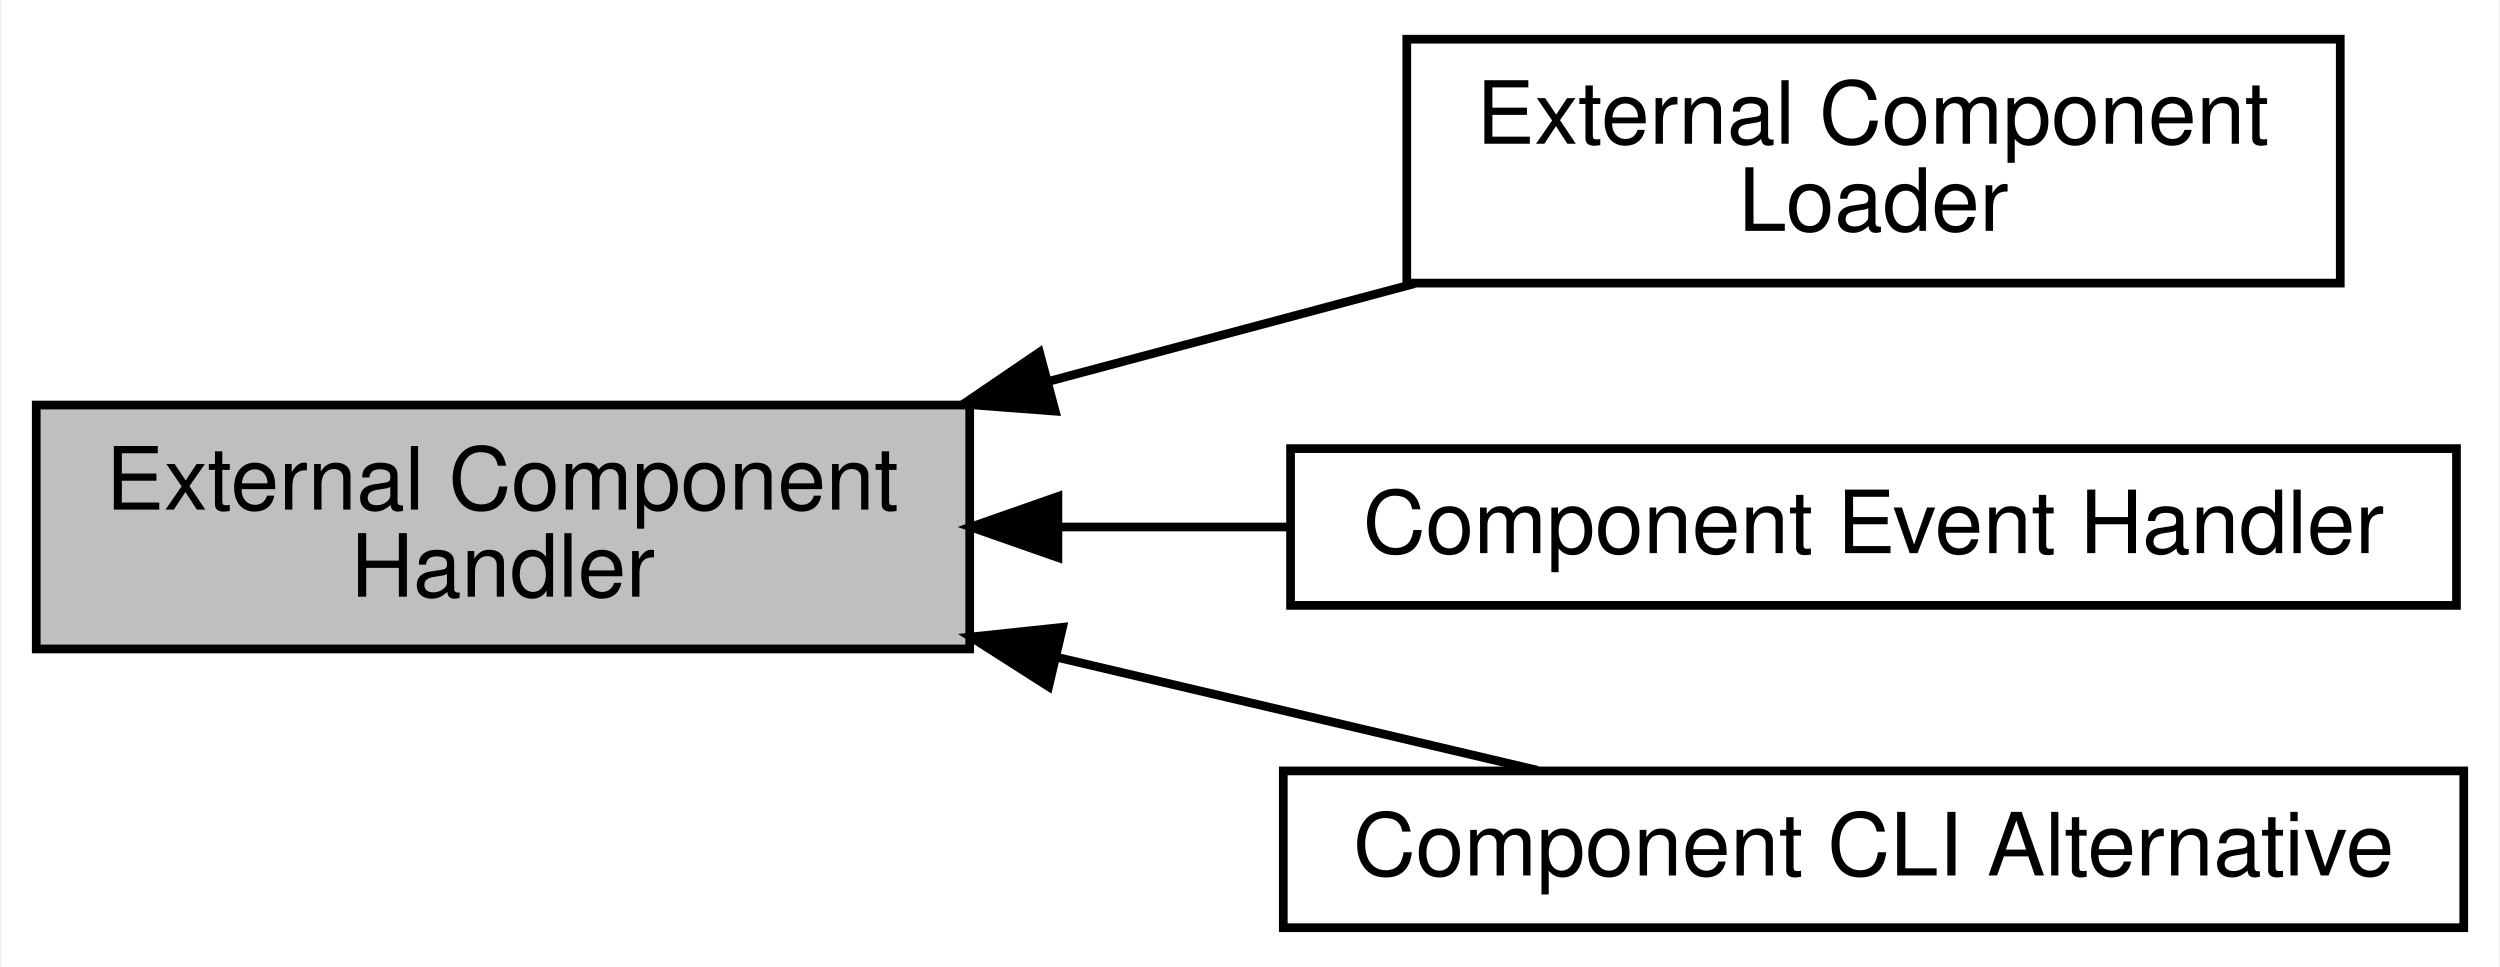
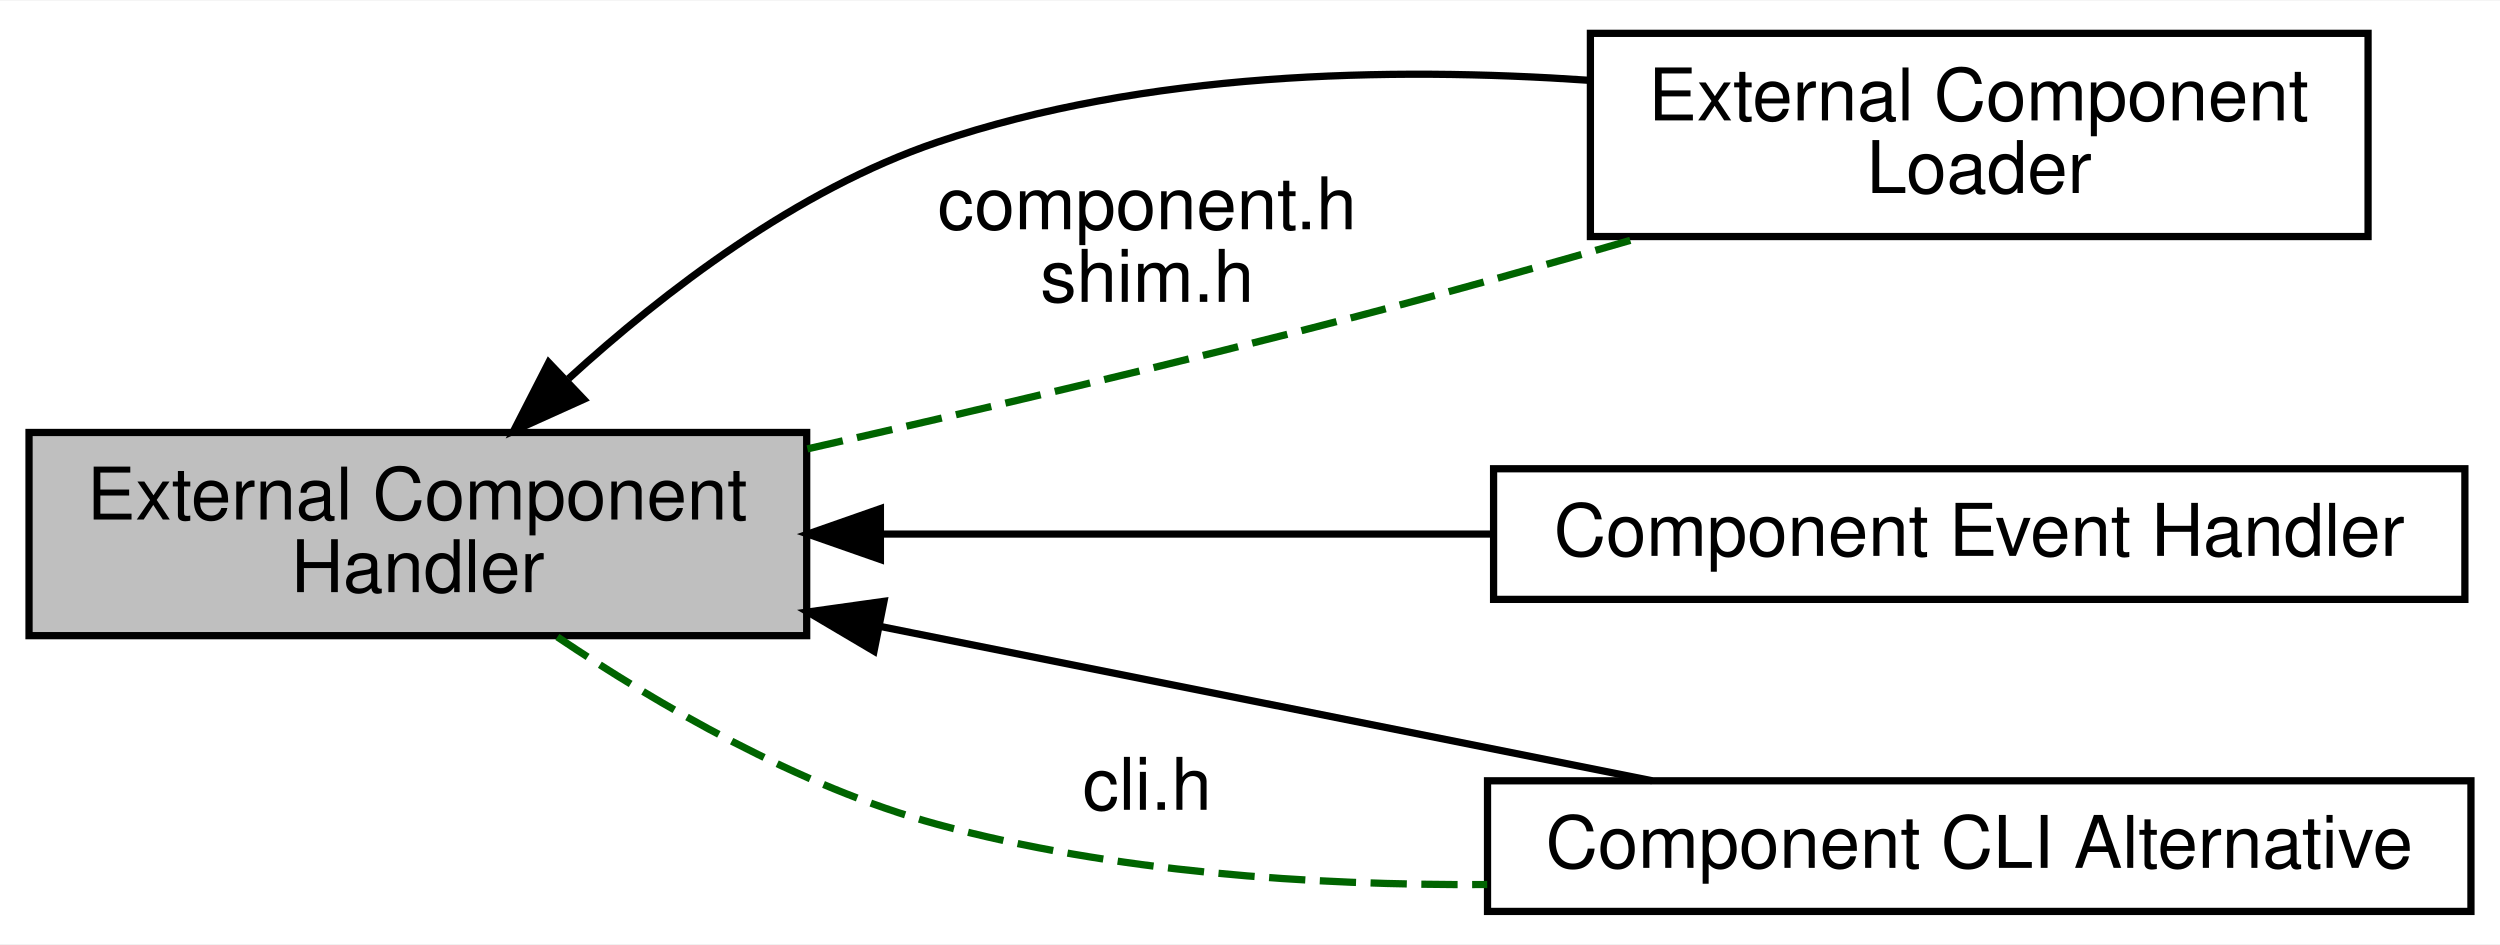
- <svg xmlns="http://www.w3.org/2000/svg" xmlns:xlink="http://www.w3.org/1999/xlink" width="287pt" height="111pt" viewBox="0.00 0.00 286.68 111.00">
-   <g id="graph0" class="graph" transform="scale(1 1) rotate(0) translate(4 107)">
-     <polygon fill="#ffffff" stroke="transparent" points="-4,4 -4,-107 282.679,-107 282.679,4 -4,4" />
+ <svg xmlns="http://www.w3.org/2000/svg" xmlns:xlink="http://www.w3.org/1999/xlink" width="344pt" height="130pt" viewBox="0.00 0.00 344.50 130.00">
+   <g id="graph0" class="graph" transform="scale(1 1) rotate(0) translate(4 126)">
+     <polygon fill="#ffffff" stroke="transparent" points="-4,4 -4,-126 340.496,-126 340.496,4 -4,4" />
    <g id="node1" class="node">
      <g id="a_node1">
        <a xlink:href="group__compnt__load.html" target="_top" xlink:title="Functions to execute an external component. ">
-           <polygon fill="#ffffff" stroke="#000000" points="157.339,-74.5 157.339,-102.5 264.502,-102.5 264.502,-74.5 157.339,-74.5" />
-           <text text-anchor="start" x="165.339" y="-90.5" font-family="Helvetica,sans-Serif" font-size="10.00" fill="#000000">External Component</text>
-           <text text-anchor="middle" x="210.92" y="-80.5" font-family="Helvetica,sans-Serif" font-size="10.00" fill="#000000"> Loader</text>
+           <polygon fill="#ffffff" stroke="#000000" points="215.157,-93.5 215.157,-121.5 322.319,-121.5 322.319,-93.5 215.157,-93.5" />
+           <text text-anchor="start" x="223.157" y="-109.5" font-family="Helvetica,sans-Serif" font-size="10.00" fill="#000000">External Component</text>
+           <text text-anchor="middle" x="268.738" y="-99.5" font-family="Helvetica,sans-Serif" font-size="10.00" fill="#000000"> Loader</text>
        </a>
      </g>
    </g>
    <g id="node2" class="node">
-       <polygon fill="#bfbfbf" stroke="#000000" points="0,-32.5 0,-60.5 107.162,-60.5 107.162,-32.5 0,-32.5" />
-       <text text-anchor="start" x="8" y="-48.5" font-family="Helvetica,sans-Serif" font-size="10.00" fill="#000000">External Component</text>
-       <text text-anchor="middle" x="53.581" y="-38.5" font-family="Helvetica,sans-Serif" font-size="10.00" fill="#000000"> Handler</text>
+       <polygon fill="#bfbfbf" stroke="#000000" points="0,-38.5 0,-66.5 107.162,-66.5 107.162,-38.5 0,-38.5" />
+       <text text-anchor="start" x="8" y="-54.5" font-family="Helvetica,sans-Serif" font-size="10.00" fill="#000000">External Component</text>
+       <text text-anchor="middle" x="53.581" y="-44.5" font-family="Helvetica,sans-Serif" font-size="10.00" fill="#000000"> Handler</text>
    </g>
    <g id="edge3" class="edge">
-       <path fill="none" stroke="#000000" d="M116.366,-63.26C130.241,-66.964 144.804,-70.851 158.23,-74.435" />
-       <polygon fill="#000000" stroke="#000000" points="116.975,-59.8 106.41,-60.602 115.169,-66.563 116.975,-59.8" />
+       <path fill="none" stroke="#000000" d="M74.346,-73.914C87.6,-86.003 105.871,-99.965 125.162,-106.5 153.729,-116.178 187.367,-116.93 214.9,-115.033" />
+       <polygon fill="#000000" stroke="#000000" points="76.435,-71.07 66.778,-66.712 71.609,-76.141 76.435,-71.07" />
+     </g>
+     <g id="edge5" class="edge">
+       <path fill="none" stroke="#006400" stroke-dasharray="5,2" d="M107.259,-64.239C130.598,-69.525 158.214,-76.025 182.98,-82.5 195.733,-85.835 209.472,-89.711 222.135,-93.401" />
+       <text text-anchor="middle" x="154.071" y="-94.5" font-family="Helvetica,sans-Serif" font-size="10.00" fill="#000000">component.h</text>
+       <text text-anchor="middle" x="154.071" y="-84.5" font-family="Helvetica,sans-Serif" font-size="10.00" fill="#000000">shim.h</text>
    </g>
    <g id="node3" class="node">
      <g id="a_node3">
        <a xlink:href="group__compnt__event.html" target="_top" xlink:title="Functions to manage events for external components. ">
-           <polygon fill="#ffffff" stroke="#000000" points="143.997,-37.5 143.997,-55.5 277.844,-55.5 277.844,-37.5 143.997,-37.5" />
-           <text text-anchor="middle" x="210.92" y="-43.5" font-family="Helvetica,sans-Serif" font-size="10.00" fill="#000000">Component Event Handler</text>
+           <polygon fill="#ffffff" stroke="#000000" points="201.815,-43.5 201.815,-61.5 335.661,-61.5 335.661,-43.5 201.815,-43.5" />
+           <text text-anchor="middle" x="268.738" y="-49.5" font-family="Helvetica,sans-Serif" font-size="10.00" fill="#000000">Component Event Handler</text>
        </a>
      </g>
    </g>
    <g id="edge2" class="edge">
-       <path fill="none" stroke="#000000" d="M117.373,-46.5C126.086,-46.5 135.051,-46.5 143.82,-46.5" />
-       <polygon fill="#000000" stroke="#000000" points="117.288,-43 107.288,-46.5 117.288,-50 117.288,-43" />
+       <path fill="none" stroke="#000000" d="M117.601,-52.5C144.027,-52.5 174.672,-52.5 201.432,-52.5" />
+       <polygon fill="#000000" stroke="#000000" points="117.319,-49 107.319,-52.5 117.319,-56 117.319,-49" />
    </g>
    <g id="node4" class="node">
      <g id="a_node4">
        <a xlink:href="group__compnt__alt.html" target="_top" xlink:title="Functions to convert CLI messages to logging messages. ">
-           <polygon fill="#ffffff" stroke="#000000" points="143.162,-.5 143.162,-18.5 278.679,-18.5 278.679,-.5 143.162,-.5" />
-           <text text-anchor="middle" x="210.92" y="-6.5" font-family="Helvetica,sans-Serif" font-size="10.00" fill="#000000">Component CLI Alternative</text>
+           <polygon fill="#ffffff" stroke="#000000" points="200.98,-.5 200.98,-18.5 336.496,-18.5 336.496,-.5 200.98,-.5" />
+           <text text-anchor="middle" x="268.738" y="-6.5" font-family="Helvetica,sans-Serif" font-size="10.00" fill="#000000">Component CLI Alternative</text>
        </a>
      </g>
    </g>
    <g id="edge1" class="edge">
-       <path fill="none" stroke="#000000" d="M117.218,-31.535C135.894,-27.143 155.743,-22.476 172.343,-18.572" />
-       <polygon fill="#000000" stroke="#000000" points="116.222,-28.174 107.288,-33.87 117.824,-34.988 116.222,-28.174" />
+       <path fill="none" stroke="#000000" d="M117.224,-39.781C151.436,-32.943 192.805,-24.675 223.667,-18.508" />
+       <polygon fill="#000000" stroke="#000000" points="116.439,-36.368 107.319,-41.76 117.811,-43.233 116.439,-36.368" />
+     </g>
+     <g id="edge4" class="edge">
+       <path fill="none" stroke="#006400" stroke-dasharray="5,2" d="M72.803,-38.322C86.604,-29.034 106.066,-17.687 125.162,-12.5 149.342,-5.932 176.665,-4.058 200.936,-4.206" />
+       <text text-anchor="middle" x="154.071" y="-14.5" font-family="Helvetica,sans-Serif" font-size="10.00" fill="#000000">cli.h</text>
    </g>
  </g>
</svg>
